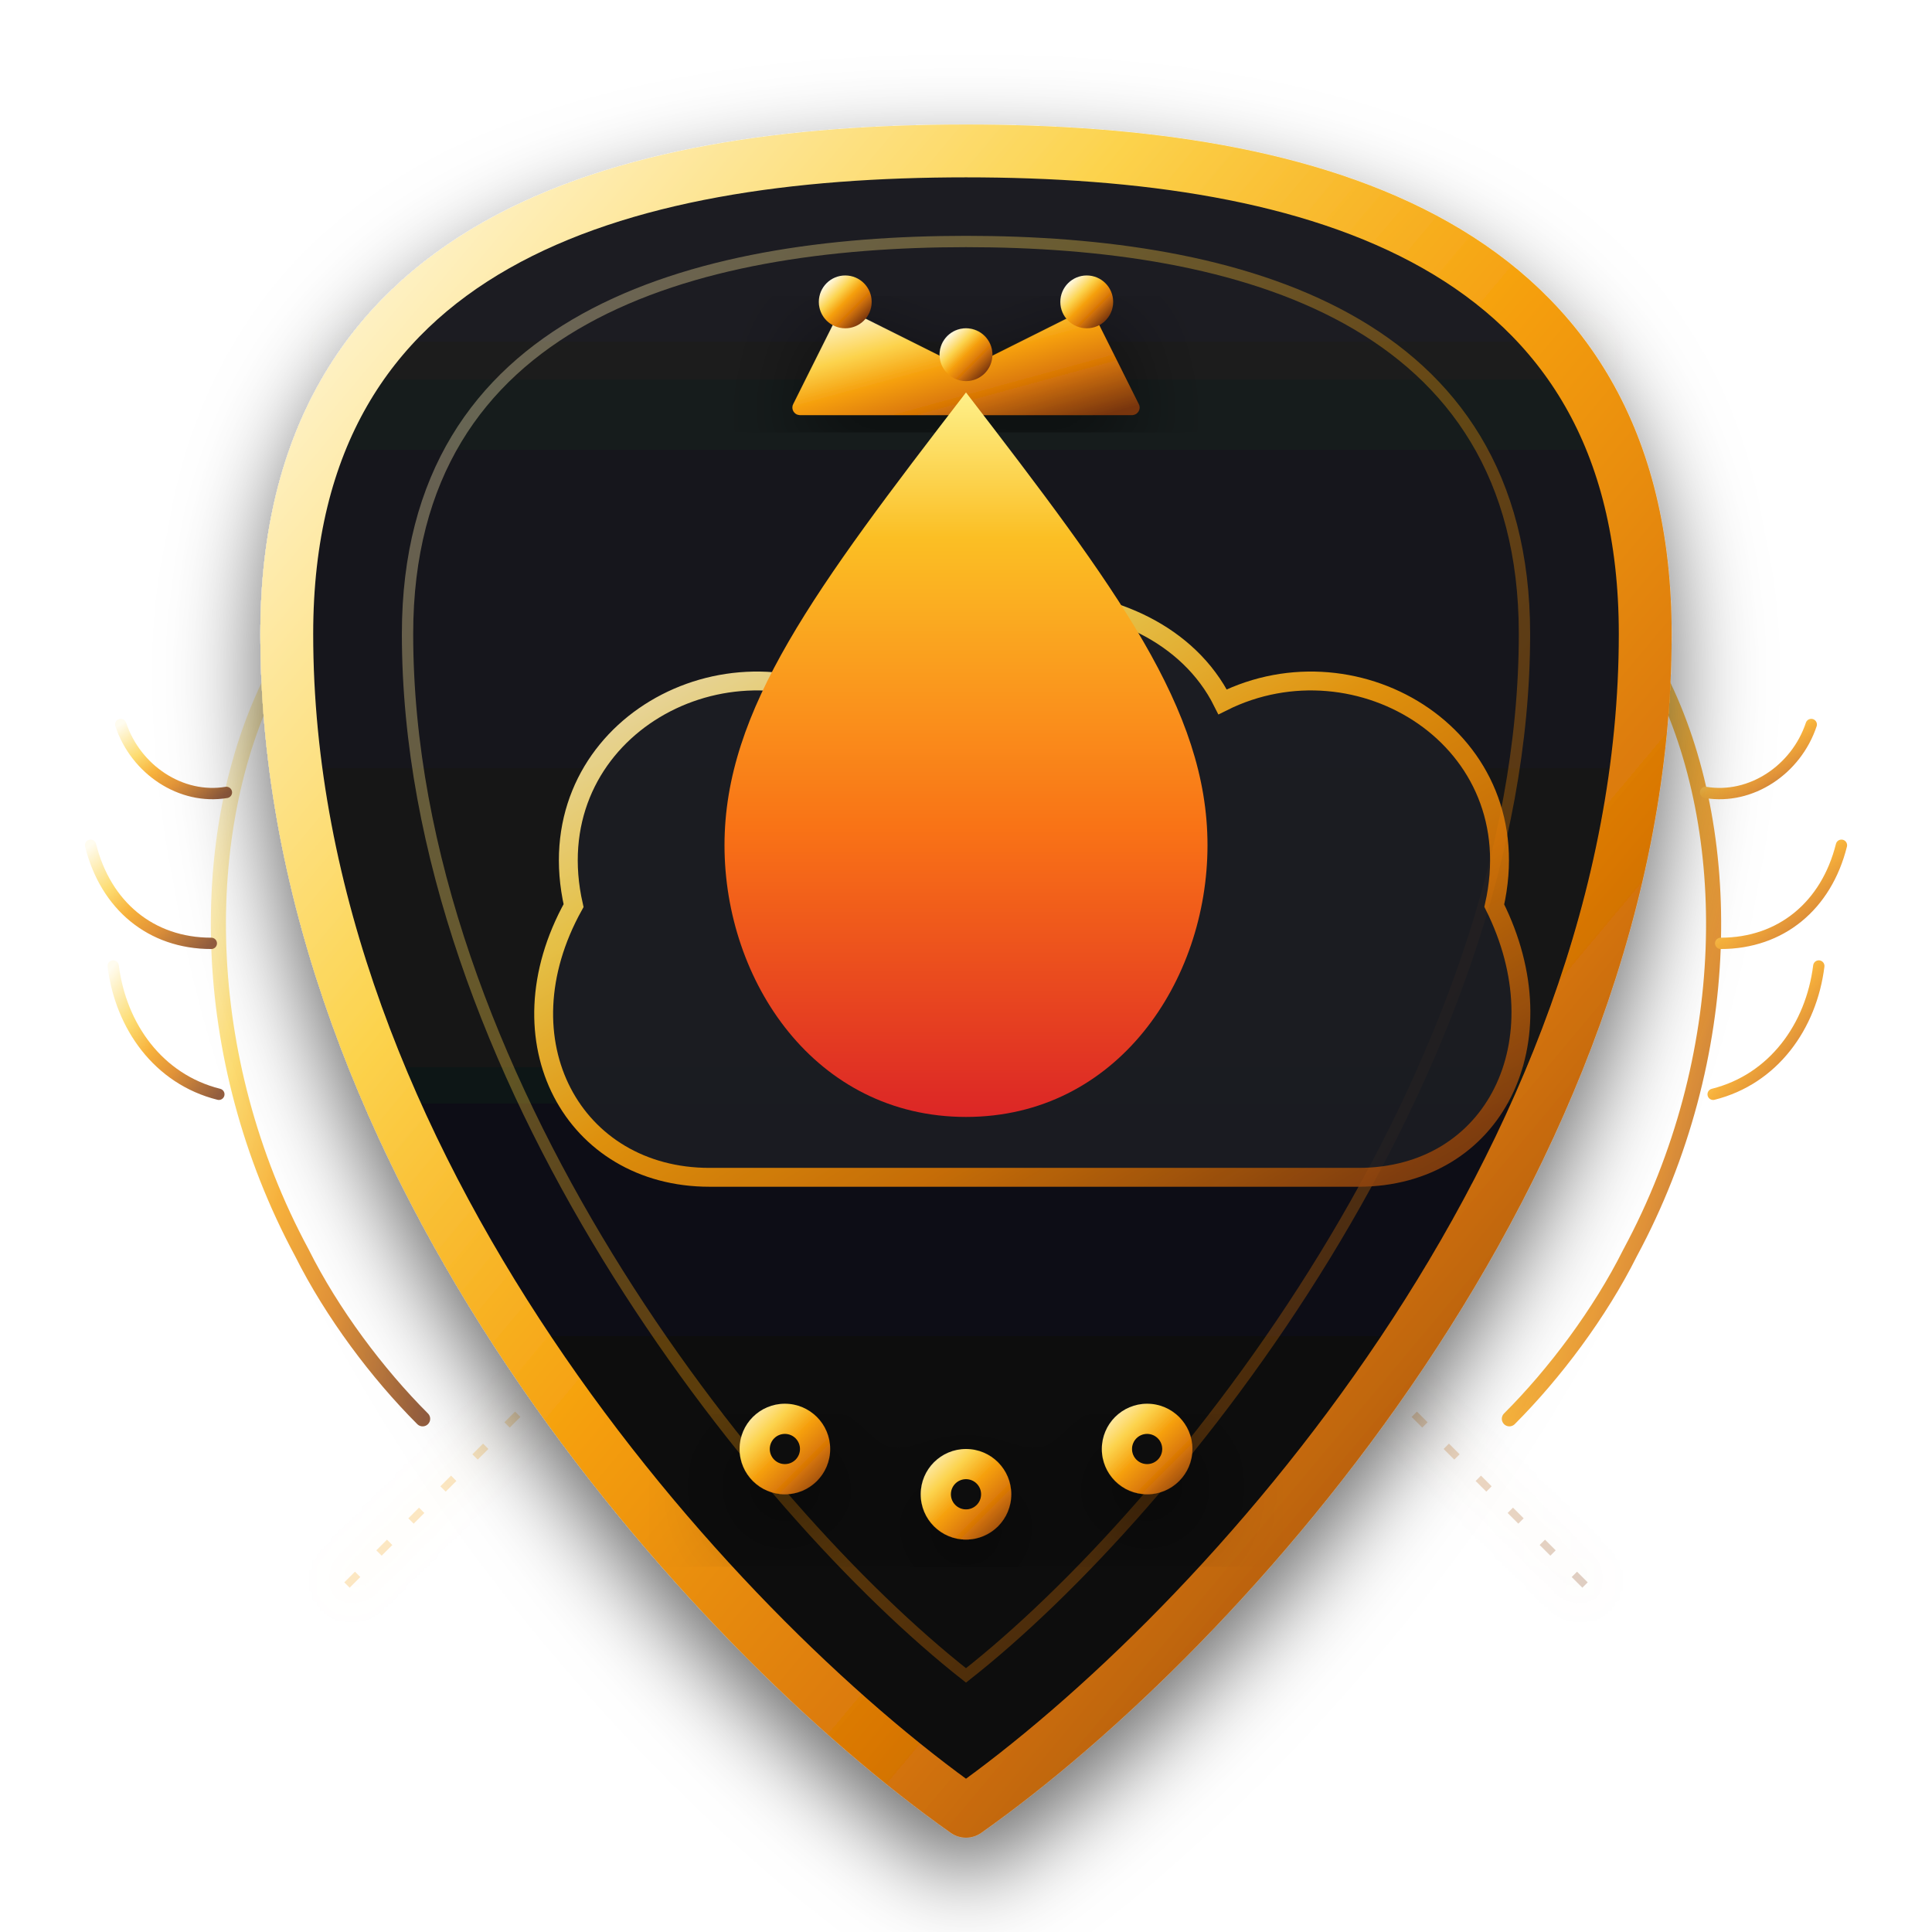
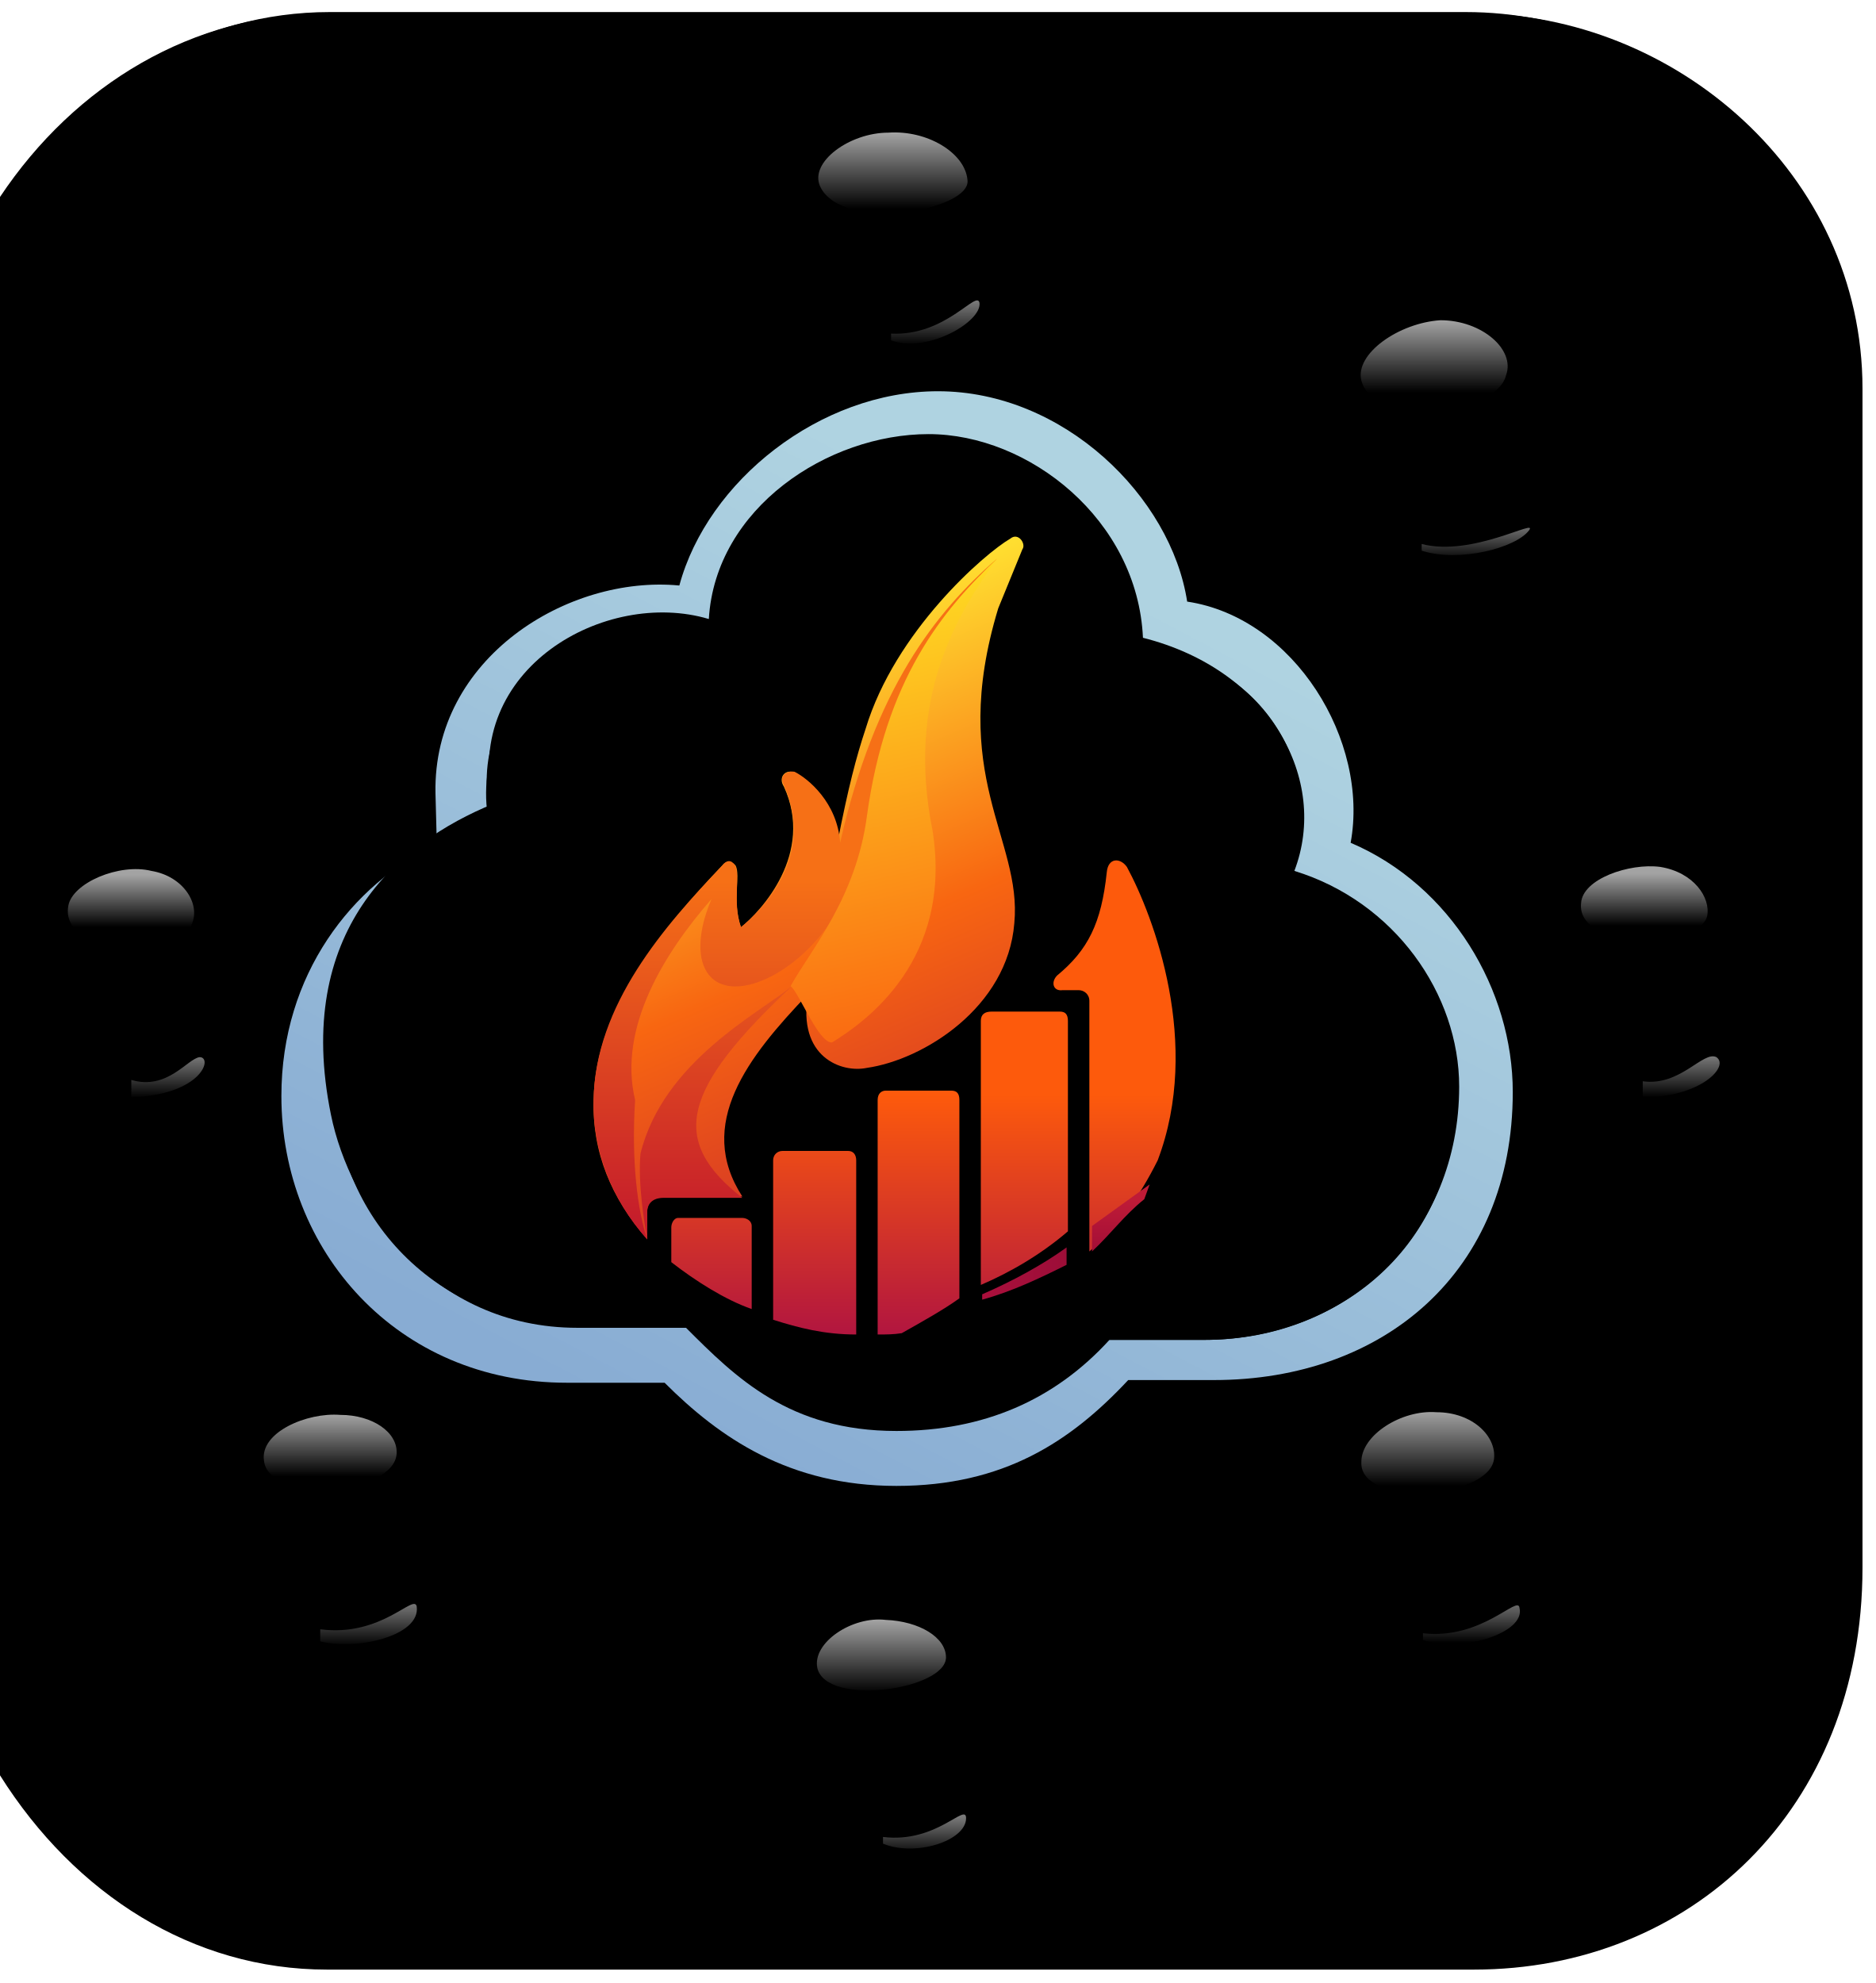
- <svg xmlns="http://www.w3.org/2000/svg" width="256" height="256" viewBox="0 0 256 256" fill="none">
-   <defs>
-     <linearGradient id="pro-gold" x1="0%" y1="0%" x2="100%" y2="100%">
-       <stop offset="0%" stop-color="#FFFBEB" />
-       <stop offset="30%" stop-color="#FCD34D" />
-       <stop offset="50%" stop-color="#F59E0B" />
-       <stop offset="70%" stop-color="#D97706" />
-       <stop offset="100%" stop-color="#78350F" />
-     </linearGradient>
-     <linearGradient id="pro-shield-body" x1="50%" y1="0%" x2="50%" y2="100%">
-       <stop offset="0%" stop-color="#1C1D22" />
-       <stop offset="100%" stop-color="#09090B" />
-     </linearGradient>
-     <linearGradient id="pro-flame" x1="50%" y1="100%" x2="50%" y2="0%">
-       <stop offset="0%" stop-color="#DC2626" />
-       <stop offset="40%" stop-color="#F97316" />
-       <stop offset="80%" stop-color="#FBBF24" />
-       <stop offset="100%" stop-color="#FEF08A" />
-     </linearGradient>
-     <filter id="pro-bevel" x="-20%" y="-20%" width="140%" height="140%">
-       <feGaussianBlur in="SourceAlpha" stdDeviation="3" result="blur" />
-       <feSpecularLighting in="blur" surfaceScale="5.5" specularConstant="1.6" specularExponent="32" lighting-color="#FFF" result="specOut">
-         <feDistantLight azimuth="225" elevation="60" />
-       </feSpecularLighting>
-       <feComposite in="specOut" in2="SourceAlpha" operator="in" result="specChar" />
-       <feComposite in="SourceGraphic" in2="specChar" operator="arithmetic" k1="0" k2="1" k3="0.9" k4="0" result="lit" />
-       <feDropShadow dx="0" dy="5" stdDeviation="6" flood-color="#000" flood-opacity="0.6" />
-     </filter>
-     <filter id="pro-glow" x="-10%" y="-10%" width="120%" height="120%">
-       <feGaussianBlur stdDeviation="3" result="blur" />
-       <feMerge>
-         <feMergeNode in="blur" />
-         <feMergeNode in="SourceGraphic" />
-       </feMerge>
-     </filter>
-   </defs>
-   <g opacity="0.25" filter="url(#pro-glow)">
-     <line x1="128" y1="128" x2="128" y2="10" stroke="url(#pro-gold)" stroke-width="1.5" stroke-dasharray="2 4" />
-     <line x1="128" y1="128" x2="128" y2="246" stroke="url(#pro-gold)" stroke-width="1.5" stroke-dasharray="2 4" />
-     <line x1="128" y1="128" x2="10" y2="128" stroke="url(#pro-gold)" stroke-width="1.5" stroke-dasharray="2 4" />
-     <line x1="128" y1="128" x2="246" y2="128" stroke="url(#pro-gold)" stroke-width="1.5" stroke-dasharray="2 4" />
-     <line x1="128" y1="128" x2="44" y2="44" stroke="url(#pro-gold)" stroke-width="1" stroke-dasharray="2 4" />
-     <line x1="128" y1="128" x2="212" y2="212" stroke="url(#pro-gold)" stroke-width="1" stroke-dasharray="2 4" />
-     <line x1="128" y1="128" x2="212" y2="44" stroke="url(#pro-gold)" stroke-width="1" stroke-dasharray="2 4" />
-     <line x1="128" y1="128" x2="44" y2="212" stroke="url(#pro-gold)" stroke-width="1" stroke-dasharray="2 4" />
-   </g>
-   <g stroke="url(#pro-gold)" stroke-width="2" fill="none" opacity="0.8">
-     <path d="M 36,90 C 26,110 26,140 40,166 C 44,174 50,182 56,188" stroke-linecap="round" />
-     <path d="M 30,105 C 24,106 18,102 16,96" stroke-width="1.5" stroke-linecap="round" />
-     <path d="M 28,125 C 20,125 14,120 12,112" stroke-width="1.5" stroke-linecap="round" />
-     <path d="M 29,145 C 21,143 16,136 15,128" stroke-width="1.5" stroke-linecap="round" />
-     <path d="M 220,90 C 230,110 230,140 216,166 C 212,174 206,182 200,188" stroke-linecap="round" />
-     <path d="M 226,105 C 232,106 238,102 240,96" stroke-width="1.5" stroke-linecap="round" />
-     <path d="M 228,125 C 236,125 242,120 244,112" stroke-width="1.5" stroke-linecap="round" />
-     <path d="M 227,145 C 235,143 240,136 241,128" stroke-width="1.5" stroke-linecap="round" />
-   </g>
-   <path d="M 128,20            C 174,20 218,32 218,84            C 218,154 162,216 128,240            C 94,216 38,154 38,84            C 38,32 82,20 128,20 Z" fill="url(#pro-shield-body)" stroke="url(#pro-gold)" stroke-width="7" stroke-linejoin="round" filter="url(#pro-bevel)" />
-   <g transform="translate(100, 36)" stroke="url(#pro-gold)" stroke-width="2" fill="url(#pro-gold)" filter="url(#pro-bevel)">
-     <path d="M 6,18 L 12,6 L 28,14 L 44,6 L 50,18 Z" stroke-linejoin="round" />
-     <circle cx="12" cy="4" r="2.5" />
-     <circle cx="28" cy="11" r="2.5" />
-     <circle cx="44" cy="4" r="2.5" />
-   </g>
-   <path d="M 128,32            C 164,32 202,42 202,84            C 202,142 156,200 128,222            C 100,200 54,142 54,84            C 54,42 92,32 128,32 Z" stroke="url(#pro-gold)" stroke-width="1.5" fill="none" opacity="0.35" />
-   <g transform="translate(0, 8)">
-     <path d="M 94,148 C 76,148 66,130 76,112 C 71,90 94,76 112,85 C 121,67 153,67 162,85 C 180,76 203,90 198,112 C 207,130 198,148 180,148 Z" fill="#1C1D22" stroke="url(#pro-gold)" stroke-width="2.5" opacity="0.9" />
-     <path d="M 128, 140              C 108, 140 96, 122 96, 104              C 96, 86 108, 70 128, 44              C 148, 70 160, 86 160, 104              C 160, 122 148, 140 128, 140 Z" fill="url(#pro-flame)" />
-   </g>
-   <g filter="url(#pro-bevel)">
-     <circle cx="104" cy="192" r="6" fill="url(#pro-gold)" />
-     <circle cx="104" cy="192" r="2" fill="#09090B" />
-     <circle cx="128" cy="198" r="6" fill="url(#pro-gold)" />
-     <circle cx="128" cy="198" r="2" fill="#09090B" />
-     <circle cx="152" cy="192" r="6" fill="url(#pro-gold)" />
-     <circle cx="152" cy="192" r="2" fill="#09090B" />
-   </g>
+ <svg xmlns="http://www.w3.org/2000/svg" viewBox="0 0 140 148">
+   <linearGradient id="SVGID_1_" x1="5.25" x2="134.8" y1="142.8" y2="13.25" gradientTransform="matrix(1 0 0 -1 0 148)" gradientUnits="userSpaceOnUse">
+     <stop stop-color="#E8ECF2" offset="0" />
+     <stop stop-color="#DEE3EB" offset="1" />
+   </linearGradient>
+   <path class="cls-1" d="m110 147h-85.6c-10 0-18.8-5.6-24.4-14.5v-117.8c5.6-8.4 14.4-13.7 24.4-13.7h85.6c14.9 0 29 11.9 29 28v88c0 18.1-12.9 30-29 30z" />
+   <path class="cls-2" d="m109.4 146.8h-84.8c-9.6 0-18.6-5.2-24.5-14.7v-117.2c5.9-8.8 14.9-14 24.5-14h84.8c14.5 0 28.7 11.5 28.7 28.1v88c0 18.3-12.7 29.8-28.7 29.8z" />
+   <linearGradient id="SVGID_3_" x1="9.8" x2="125.1" y1="75.05" y2="75.05" gradientTransform="matrix(1 0 0 -1 0 148)" gradientUnits="userSpaceOnUse">
+     <stop stop-color="#BB8E34" offset="0" />
+     <stop stop-color="#EBCB7A" offset="1" />
+   </linearGradient>
+   <path class="cls-3" d="m124.2 73c0 29.9-24.4 57.1-56.2 57.1-27.9 0-57.3-20.2-57.3-57.1 0-26.9 20.2-55.4 57.2-55.6 26.6-0.1 56.3 19.3 56.3 55.6z" />
+   <linearGradient id="SVGID_4_" x1="79.02" x2="45.48" y1="106.7" y2="42.94" gradientTransform="matrix(1 0 0 -1 0 148)" gradientUnits="userSpaceOnUse">
+     <stop stop-color="#AFD3E1" offset="0" />
+     <stop stop-color="#88ACD3" offset="1" />
+   </linearGradient>
+   <path d="m100.8 62.9c1.4-7.6-4.2-16.8-12.2-18-1.2-7.8-9.2-15.7-18.6-15.7-8.8 0-17.2 6.7-19.3 14.5-8.3-0.8-18.4 5.4-18.2 15.5l0.1 3.8c-6.3 3-11.6 9.7-11.6 18.8 0 11.5 8.6 21.4 21.3 21.4h7.3c4.1 4.1 9.3 7.7 17.3 7.7s13-3.3 17.3-7.9h6.4c12.7 0 22.3-8.1 22.3-21.5 0-7.6-4.6-15.4-12.1-18.6z" fill="url(#SVGID_4_)" />
+   <linearGradient id="SVGID_5_" x1="67.55" x2="67.55" y1="115.6" y2="41.2" gradientTransform="matrix(1 0 0 -1 0 148)" gradientUnits="userSpaceOnUse">
+     <stop stop-color="#B1DAE8" offset="0" />
+     <stop stop-color="#EFF3F9" offset="1" />
+   </linearGradient>
+   <path class="cls-6" d="m96.6 65c2.6-6.8-1.8-15-11.3-17.4-0.4-8.8-8.5-15.2-16-15.2s-15.9 5.5-16.4 13.8c-7.7-2.3-18.4 3.7-16.1 13.8-7.1 2.9-14.9 9.5-12.1 23.2 1.4 6.9 7.5 15.9 18.4 15.9h8.1c3.7 3.7 7.7 7.7 15.7 7.7 6.5 0 11.8-2.3 15.9-6.8h7.1c10.9 0 19-8.1 19-18.9 0-6.9-4.8-13.8-12.3-16.1z" />
+   <path class="cls-5" d="m96.5 65c2.9-8.1-3.4-16.5-11.2-16.2 0-7.3-6.5-16-16.1-16.1-8.8-0.1-15.6 7.2-15.6 14.4-7.5-2.7-18.3 3.2-17.2 12.5 0.1 1.4 0.3 2.6 0.7 5.4-6.5 2.2-12.3 8.4-12.2 16 0.1 9.8 7.7 17.9 18.2 18h8.1c4 3.7 8.4 7.3 15.6 7.4 5.6 0.1 11.1-2 15.9-6.4h7.2c9.1 0 18.7-6.1 18.8-18.5 0-6.8-4.8-14-12.2-16.5z" />
+   <linearGradient id="SVGID_6_" x1="69.2" x2="69.2" y1="115.1" y2="44.27" gradientTransform="matrix(1 0 0 -1 0 148)" gradientUnits="userSpaceOnUse">
+     <stop stop-color="#D0F3FB" offset="0" />
+     <stop stop-color="#C6D3E5" offset="1" />
+   </linearGradient>
+   <path class="cls-7" d="m96.2 65.3c2.7-7.4-2.8-15.3-11-17 0-7.8-6.7-15.4-16-15.4-8.5 0-15.4 6.7-15.4 15.2-7.9-2.9-18.8 3.2-17.4 12.8l0.5 4.2c-5.9 2.1-11.9 7.7-11.8 15.9 0.1 9.4 7.5 17.5 17.7 17.5h8.6l0.5 0.1c3.9 3.7 8.1 6.8 15 6.9 6.2 0.1 11.4-2.2 15.5-6.7h8.2c8.9 0 17.8-6.4 18-17.3 0.1-6.6-4.8-14.1-12.4-16.2z" />
+   <linearGradient id="SVGID_7_" x1="69.15" x2="69.15" y1="114.8" y2="53.4" gradientTransform="matrix(1 0 0 -1 0 148)" gradientUnits="userSpaceOnUse">
+     <stop stop-color="#fff" offset="0" />
+     <stop stop-color="#A0CAE2" offset="1" />
+   </linearGradient>
+   <path class="cls-8" d="m92.2 67.4c3.7-5.6 1-10.9-2.9-13.7-1.8-1.3-4.1-2.3-7-2.2 1.2-7.1-4.7-15.2-13-15.2-7.5 0-13.7 7.1-12.1 16.8-6.3-4.1-13.3-1.9-16.4 3.7-1.6 2.9-1.8 7.2 0.4 10.7-5.8 0.6-12.7 5.2-12.7 13.1s5.4 14 14.4 14h8.3c3.6 3.2 8.4 7.6 16 7.8 6.2-0.3 10.7-2.3 15.1-7.7h8.2c7.6 0 14.3-5.2 14.3-13.5 0-6.1-4.7-12.9-12.6-13.8z" />
+   <linearGradient id="SVGID_8_" x1="69.01" x2="69.01" y1="69.9" y2="56.1" gradientTransform="matrix(1 0 0 -1 0 148)" gradientUnits="userSpaceOnUse">
+     <stop stop-color="#A7D1E8" offset="0" />
+     <stop stop-color="#A0CBE5" offset="1" />
+   </linearGradient>
+   <path class="cls-9" d="m89.1 78c-1.2 0-2.5 0-3.8 0.1-10.8 0.5-16 4-25.8 4-10.2 0-18.2-1.7-27.5-9.1-2 2.1-3.5 4.6-3.5 7.9 0 4 1.7 7.6 4.8 10.4 0.8 0.6 20.2 0.9 33.4 0.5 9-0.3 31.4 0.5 37.8-1.2 1.1-2.1 0.4-0.6 0.3-9-3.6-2.3-8.2-3.6-15.7-3.6z" />
+   <linearGradient id="SVGID_9_" x1="25.3" x2="25.3" y1="125.4" y2="105.2" gradientTransform="matrix(1 0 0 -1 0 148)" gradientUnits="userSpaceOnUse">
+     <stop stop-color="#F1F4F9" offset="0" />
+     <stop stop-color="#C2D3F0" offset="1" />
+   </linearGradient>
+   <path d="m15.3 98c5.3-12.3 35-38.4 63.9-49.9 28.9-8.5 37.5-1.5 29.7 14.9-5.5 11.3-30.6 34.7-55.2 44.6-25.2 10.1-44.7 10.8-39.5-6.2" fill="none" stroke="url(#SVGID_40_)" stroke-miterlimit="10" stroke-width="1.5" />
+   <linearGradient id="SVGID_41_" x1="56.8" x2="77.14" y1="99.51" y2="52.21" gradientTransform="matrix(1 0 0 -1 0 148)" gradientUnits="userSpaceOnUse">
+     <stop stop-color="#FFDE30" offset="0" />
+     <stop stop-color="#F86611" offset=".441" />
+     <stop stop-color="#BC1635" offset="1" />
+   </linearGradient>
+   <path d="m75.4 40.2c-1.9 1.1-8.6 6.9-10.8 14.2-0.7 2.1-1.3 4.4-2.1 8.5 0.2-1.9-2.3-5-3.4-5.3-0.6-0.1-1 0.5-0.6 1.1 2.3 5-1.7 9.3-3.2 10.5-0.7-2.1 0-3.8-0.4-4.6-0.2-0.2-0.6-0.5-1 0-5.5 5.8-9.5 11.4-9.6 17.5-0.1 3.9 1.3 7.3 4 10.4v-2.1c0-0.8 0.7-1.2 1.2-1.1h5.9c-3.5-5.4 0.4-10.4 4.9-15.1-0.8 4.7 2.5 5.9 4.4 5.5 4.2-0.6 10.5-4.5 11-10.8 0.6-6.3-5-11-1.2-23.5l1.8-4.4c0.3-0.4-0.3-1.3-0.9-0.8z" fill="url(#SVGID_41_)" />
+   <linearGradient id="SVGID_42_" x1="54.75" x2="54.75" y1="82.29" y2="55.59" gradientTransform="matrix(1 0 0 -1 0 148)" gradientUnits="userSpaceOnUse">
+     <stop stop-color="#F67016" offset="0" />
+     <stop stop-color="#C3192C" offset="1" />
+   </linearGradient>
+   <path d="m53.1 67.1c-1.7 4-0.7 6.8 2.2 6.5 3-0.3 8.3-4.2 9.4-12 1.4-9.7 5.9-15.5 9.7-19.9-4.6 4-9.1 9.7-11.7 21.2-0.2-3-2.4-4.8-3.4-5.3-0.6-0.1-1.2 0.3-0.8 1 2.4 5.4-1.7 9.4-3.2 10.6-0.7-1.8 0.1-4.3-0.6-4.8-0.2-0.2-0.5-0.2-0.8 0.2-4.3 4.5-9.5 10.4-9.6 17.5-0.1 3.6 1.3 7.4 4 10.4-0.2-1.2-0.7-4.1-0.5-6.4 1.7-6.9 8.9-10.5 11.3-12.5-8.2 7.7-9.2 11.5-3.7 15.8h-5.9c-0.5 0-1.2 0.2-1.2 1.1v2c-0.7-2.1-1.2-5.8-0.9-10.4-1.3-5.4 2.2-11 5.7-15z" fill="url(#SVGID_42_)" />
+   <linearGradient id="SVGID_43_" x1="65.45" x2="65.45" y1="66.3" y2="47.8" gradientTransform="matrix(1 0 0 -1 0 148)" gradientUnits="userSpaceOnUse">
+     <stop stop-color="#FD5A0C" offset="0" />
+     <stop stop-color="#AF1341" offset="1" />
+   </linearGradient>
+   <path d="m50.1 93.9v-2.3c0-0.3 0.2-0.7 0.5-0.7h4.8c0.3 0 0.7 0.2 0.7 0.6v6.2c-2-0.7-4.2-2.1-6-3.5m7.6-7.6v11.9c1.9 0.6 3.8 1.1 6.2 1.1v-13c0-0.4-0.2-0.7-0.6-0.7h-4.9c-0.4 0-0.7 0.3-0.7 0.7zm7.8-4.5v17.5c0.6 0 1.2 0 1.8-0.1 1.6-0.9 3.2-1.8 4.3-2.6v-14.8c0-0.5-0.2-0.7-0.6-0.7h-4.9c-0.3 0-0.6 0.2-0.6 0.7zm7.7-5.9v19.7c2.1-0.9 4.4-2.2 6.5-4v-15.7c0-0.5-0.2-0.7-0.6-0.7h-5.1c-0.5 0-0.8 0.2-0.8 0.7zm5.7-3.4c-0.5 0.5-0.3 1.2 0.4 1.1h1.2c0.4 0 0.8 0.3 0.8 0.8v18.7c2.1-1.8 3.7-4 5.1-6.8 3.3-8.7-0.3-18.2-2.3-21.9-0.5-0.7-1.4-0.7-1.5 0.4-0.4 3.8-1.4 5.8-3.7 7.7z" fill="url(#SVGID_43_)" />
+   <linearGradient id="SVGID_44_" x1="70.4" x2="70.4" y1="51.6" y2="51.6" gradientTransform="matrix(1 0 0 -1 0 148)" gradientUnits="userSpaceOnUse">
+     <stop stop-color="#FD5A0C" offset="0" />
+     <stop stop-color="#AF1341" offset="1" />
+   </linearGradient>
+   <path d="m70.4 96.4" fill="url(#SVGID_44_)" />
+   <linearGradient id="SVGID_45_" x1="69.6" x2="79.6" y1="51.1" y2="51.1" gradientTransform="matrix(1 0 0 -1 0 148)" gradientUnits="userSpaceOnUse">
+     <stop stop-color="#B3103E" offset="0" />
+     <stop stop-color="#9C0E38" offset="1" />
+   </linearGradient>
+   <path d="m73.3 97c2.2-0.6 4.3-1.6 6.3-2.6v-1.3c-1.8 1.3-4 2.5-6.3 3.5v1.4" fill="url(#SVGID_45_)" />
+   <linearGradient id="SVGID_46_" x1="83.65" x2="83.65" y1="58.5" y2="54.6" gradientTransform="matrix(1 0 0 -1 0 148)" gradientUnits="userSpaceOnUse">
+     <stop stop-color="#BF1B37" offset="0" />
+     <stop stop-color="#A30E37" offset="1" />
+   </linearGradient>
+   <path d="m81.5 93.4c1.4-1.3 2.4-2.7 3.9-3.9l0.4-1.1-4.3 3.1v1.9z" fill="url(#SVGID_46_)" />
+   <linearGradient id="SVGID_47_" x1="62.2" x2="70.19" y1="106.1" y2="70.76" gradientTransform="matrix(1 0 0 -1 0 148)" gradientUnits="userSpaceOnUse">
+     <stop stop-color="#FFE324" offset="0" />
+     <stop stop-color="#FA6711" offset="1" />
+   </linearGradient>
+   <path d="m62.1 77.8c2.6-1.6 9-6.2 7.5-15.8-2-9.9 1.8-16.1 4.8-20.3-4.1 3.9-8.3 9-9.7 19.2-0.8 6.1-4.2 10-5.7 12.7 0.6 0.4 2.1 4.3 3.1 4.2z" fill="url(#SVGID_47_)" />
+   <linearGradient id="SVGID_48_" x1="10.3" x2="10.3" y1="82.7" y2="78.8" gradientTransform="matrix(1 0 0 -1 0 148)" gradientUnits="userSpaceOnUse">
+     <stop stop-color="#fff" offset="0" />
+     <stop stop-color="#fff" stop-opacity="0" offset="1" />
+   </linearGradient>
+   <path d="m14.3 69c-0.8 2.4-9.9 2.4-9.2-1.4 0.3-1.7 3.8-3.2 6.2-2.6 2.4 0.4 3.7 2.5 3 4z" enable-background="new" fill="url(#SVGID_48_)" opacity=".64" />
+   <linearGradient id="SVGID_49_" x1="12.6" x2="12.6" y1="69.2" y2="66.04" gradientTransform="matrix(1 0 0 -1 0 148)" gradientUnits="userSpaceOnUse">
+     <stop stop-color="#fff" offset="0" />
+     <stop stop-color="#fff" stop-opacity="0" offset="1" />
+   </linearGradient>
+   <path d="m9.8 80.6c2.7 0.8 4.2-1.6 5.1-1.7 1 0 0.2 2.8-5.1 3v-1.3z" enable-background="new" fill="url(#SVGID_49_)" opacity=".48" />
+   <linearGradient id="SVGID_50_" x1="25.38" x2="25.38" y1="42.4" y2="37.8" gradientTransform="matrix(1 0 0 -1 0 148)" gradientUnits="userSpaceOnUse">
+     <stop stop-color="#fff" offset="0" />
+     <stop stop-color="#fff" stop-opacity="0" offset="1" />
+   </linearGradient>
+   <path d="m29.6 108.5c-0.2 3.1-9.6 3.7-9.9 0.5-0.3-2.1 3.2-3.6 5.7-3.4 2.4 0 4.3 1.3 4.2 2.9z" enable-background="new" fill="url(#SVGID_50_)" opacity=".64" />
+   <linearGradient id="SVGID_51_" x1="27.8" x2="27.8" y1="28.4" y2="25.1" gradientTransform="matrix(1 0 0 -1 0 148)" gradientUnits="userSpaceOnUse">
+     <stop stop-color="#fff" offset="0" />
+     <stop stop-color="#fff" stop-opacity="0" offset="1" />
+   </linearGradient>
+   <path d="m23.9 122.5c2.7 0.7 7.5-0.4 7.2-2.6-0.2-1-2.6 2.3-7.2 1.7v0.9z" enable-background="new" fill="url(#SVGID_51_)" opacity=".48" />
+   <linearGradient id="SVGID_52_" x1="67.3" x2="67.3" y1="27.1" y2="21.6" gradientTransform="matrix(1 0 0 -1 0 148)" gradientUnits="userSpaceOnUse">
+     <stop stop-color="#fff" offset="0" />
+     <stop stop-color="#fff" stop-opacity="0" offset="1" />
+   </linearGradient>
+   <path d="m70.6 123.7c0 2.4-8.9 3.7-9.6 0.8-0.4-1.9 2.6-3.9 5.1-3.6 2.5 0.1 4.5 1.3 4.5 2.8z" enable-background="new" fill="url(#SVGID_52_)" opacity=".64" />
+   <linearGradient id="SVGID_53_" x1="69.2" x2="69.2" y1="12.4" y2="9.4" gradientTransform="matrix(1 0 0 -1 0 148)" gradientUnits="userSpaceOnUse">
+     <stop stop-color="#fff" offset="0" />
+     <stop stop-color="#fff" stop-opacity="0" offset="1" />
+   </linearGradient>
+   <path d="m65.9 137.6c2.4 1 6.2-0.2 6.2-1.9 0-1.2-2.2 1.9-6.2 1.4v0.5z" enable-background="new" fill="url(#SVGID_53_)" opacity=".48" />
+   <linearGradient id="SVGID_54_" x1="107.5" x2="107.5" y1="42.7" y2="37.1" gradientTransform="matrix(1 0 0 -1 0 148)" gradientUnits="userSpaceOnUse">
+     <stop stop-color="#fff" offset="0" />
+     <stop stop-color="#fff" stop-opacity="0" offset="1" />
+   </linearGradient>
+   <path d="m111.5 108.9c-0.4 3-10.1 3.6-9.9 0.2 0-2 3-3.9 5.6-3.7 2.7 0 4.5 1.8 4.3 3.5z" enable-background="new" fill="url(#SVGID_54_)" opacity=".64" />
+   <linearGradient id="SVGID_55_" x1="110.1" x2="110.1" y1="28.6" y2="25.4" gradientTransform="matrix(1 0 0 -1 0 148)" gradientUnits="userSpaceOnUse">
+     <stop stop-color="#fff" offset="0" />
+     <stop stop-color="#fff" stop-opacity="0" offset="1" />
+   </linearGradient>
+   <path d="m106.2 122.4c2.7 1 7.7-0.5 7.2-2.4-0.1-1-2.8 2.4-7.2 1.9v0.5z" enable-background="new" fill="url(#SVGID_55_)" opacity=".48" />
+   <linearGradient id="SVGID_56_" x1="107.4" x2="107.4" y1="124.1" y2="118.7" gradientTransform="matrix(1 0 0 -1 0 148)" gradientUnits="userSpaceOnUse">
+     <stop stop-color="#fff" offset="0" />
+     <stop stop-color="#fff" stop-opacity="0" offset="1" />
+   </linearGradient>
+   <path d="m112.4 28c-0.7 3-9.9 3.9-10.8 0.4-0.5-2 2.8-4.3 5.9-4.5 3.1 0 5.6 2.2 4.9 4.1z" enable-background="new" fill="url(#SVGID_56_)" opacity=".64" />
+   <linearGradient id="SVGID_57_" x1="110.1" x2="110.1" y1="108.9" y2="106.1" gradientTransform="matrix(1 0 0 -1 0 148)" gradientUnits="userSpaceOnUse">
+     <stop stop-color="#fff" offset="0" />
+     <stop stop-color="#fff" stop-opacity="0" offset="1" />
+   </linearGradient>
+   <path d="m106.1 41.1c2.8 0.9 7-0.2 8-1.5 0.8-1-4.2 2-8 1v0.5z" enable-background="new" fill="url(#SVGID_57_)" opacity=".48" />
+   <linearGradient id="SVGID_58_" x1="68" x2="68" y1="138.1" y2="132.4" gradientTransform="matrix(1 0 0 -1 0 148)" gradientUnits="userSpaceOnUse">
+     <stop stop-color="#fff" offset="0" />
+     <stop stop-color="#fff" stop-opacity="0" offset="1" />
+   </linearGradient>
+   <path d="m72.2 13.4c0.4 2.3-9.4 4-11 0.5-0.8-1.8 2.2-4 5.1-4 2.9-0.2 5.7 1.5 5.9 3.5z" enable-background="new" fill="url(#SVGID_58_)" opacity=".64" />
+   <linearGradient id="SVGID_59_" x1="69.6" x2="69.6" y1="125.5" y2="122.2" gradientTransform="matrix(1 0 0 -1 0 148)" gradientUnits="userSpaceOnUse">
+     <stop stop-color="#fff" offset="0" />
+     <stop stop-color="#fff" stop-opacity="0" offset="1" />
+   </linearGradient>
+   <path d="m66.5 25.4c2.7 1 6.8-1.4 6.6-2.8-0.2-1-2.5 2.5-6.6 2.3v0.5z" enable-background="new" fill="url(#SVGID_59_)" opacity=".48" />
+   <linearGradient id="SVGID_60_" x1="123.1" x2="123.1" y1="82.8" y2="78.9" gradientTransform="matrix(1 0 0 -1 0 148)" gradientUnits="userSpaceOnUse">
+     <stop stop-color="#fff" offset="0" />
+     <stop stop-color="#fff" stop-opacity="0" offset="1" />
+   </linearGradient>
+   <path d="m127.4 68.4c-0.7 2.5-9.8 2.5-9.4-1 0.1-1.8 3.6-3 5.9-2.7 2.5 0.4 3.8 2.3 3.5 3.7z" enable-background="new" fill="url(#SVGID_60_)" opacity=".64" />
+   <linearGradient id="SVGID_61_" x1="125.4" x2="125.4" y1="69.2" y2="66.1" gradientTransform="matrix(1 0 0 -1 0 148)" gradientUnits="userSpaceOnUse">
+     <stop stop-color="#fff" offset="0" />
+     <stop stop-color="#fff" stop-opacity="0" offset="1" />
+   </linearGradient>
+   <path d="m122.6 80.7c2.8 0.4 4.5-2.3 5.5-1.8 1 0.7-1.2 3-5.5 3v-1.2z" enable-background="new" fill="url(#SVGID_61_)" opacity=".48" />
</svg>
